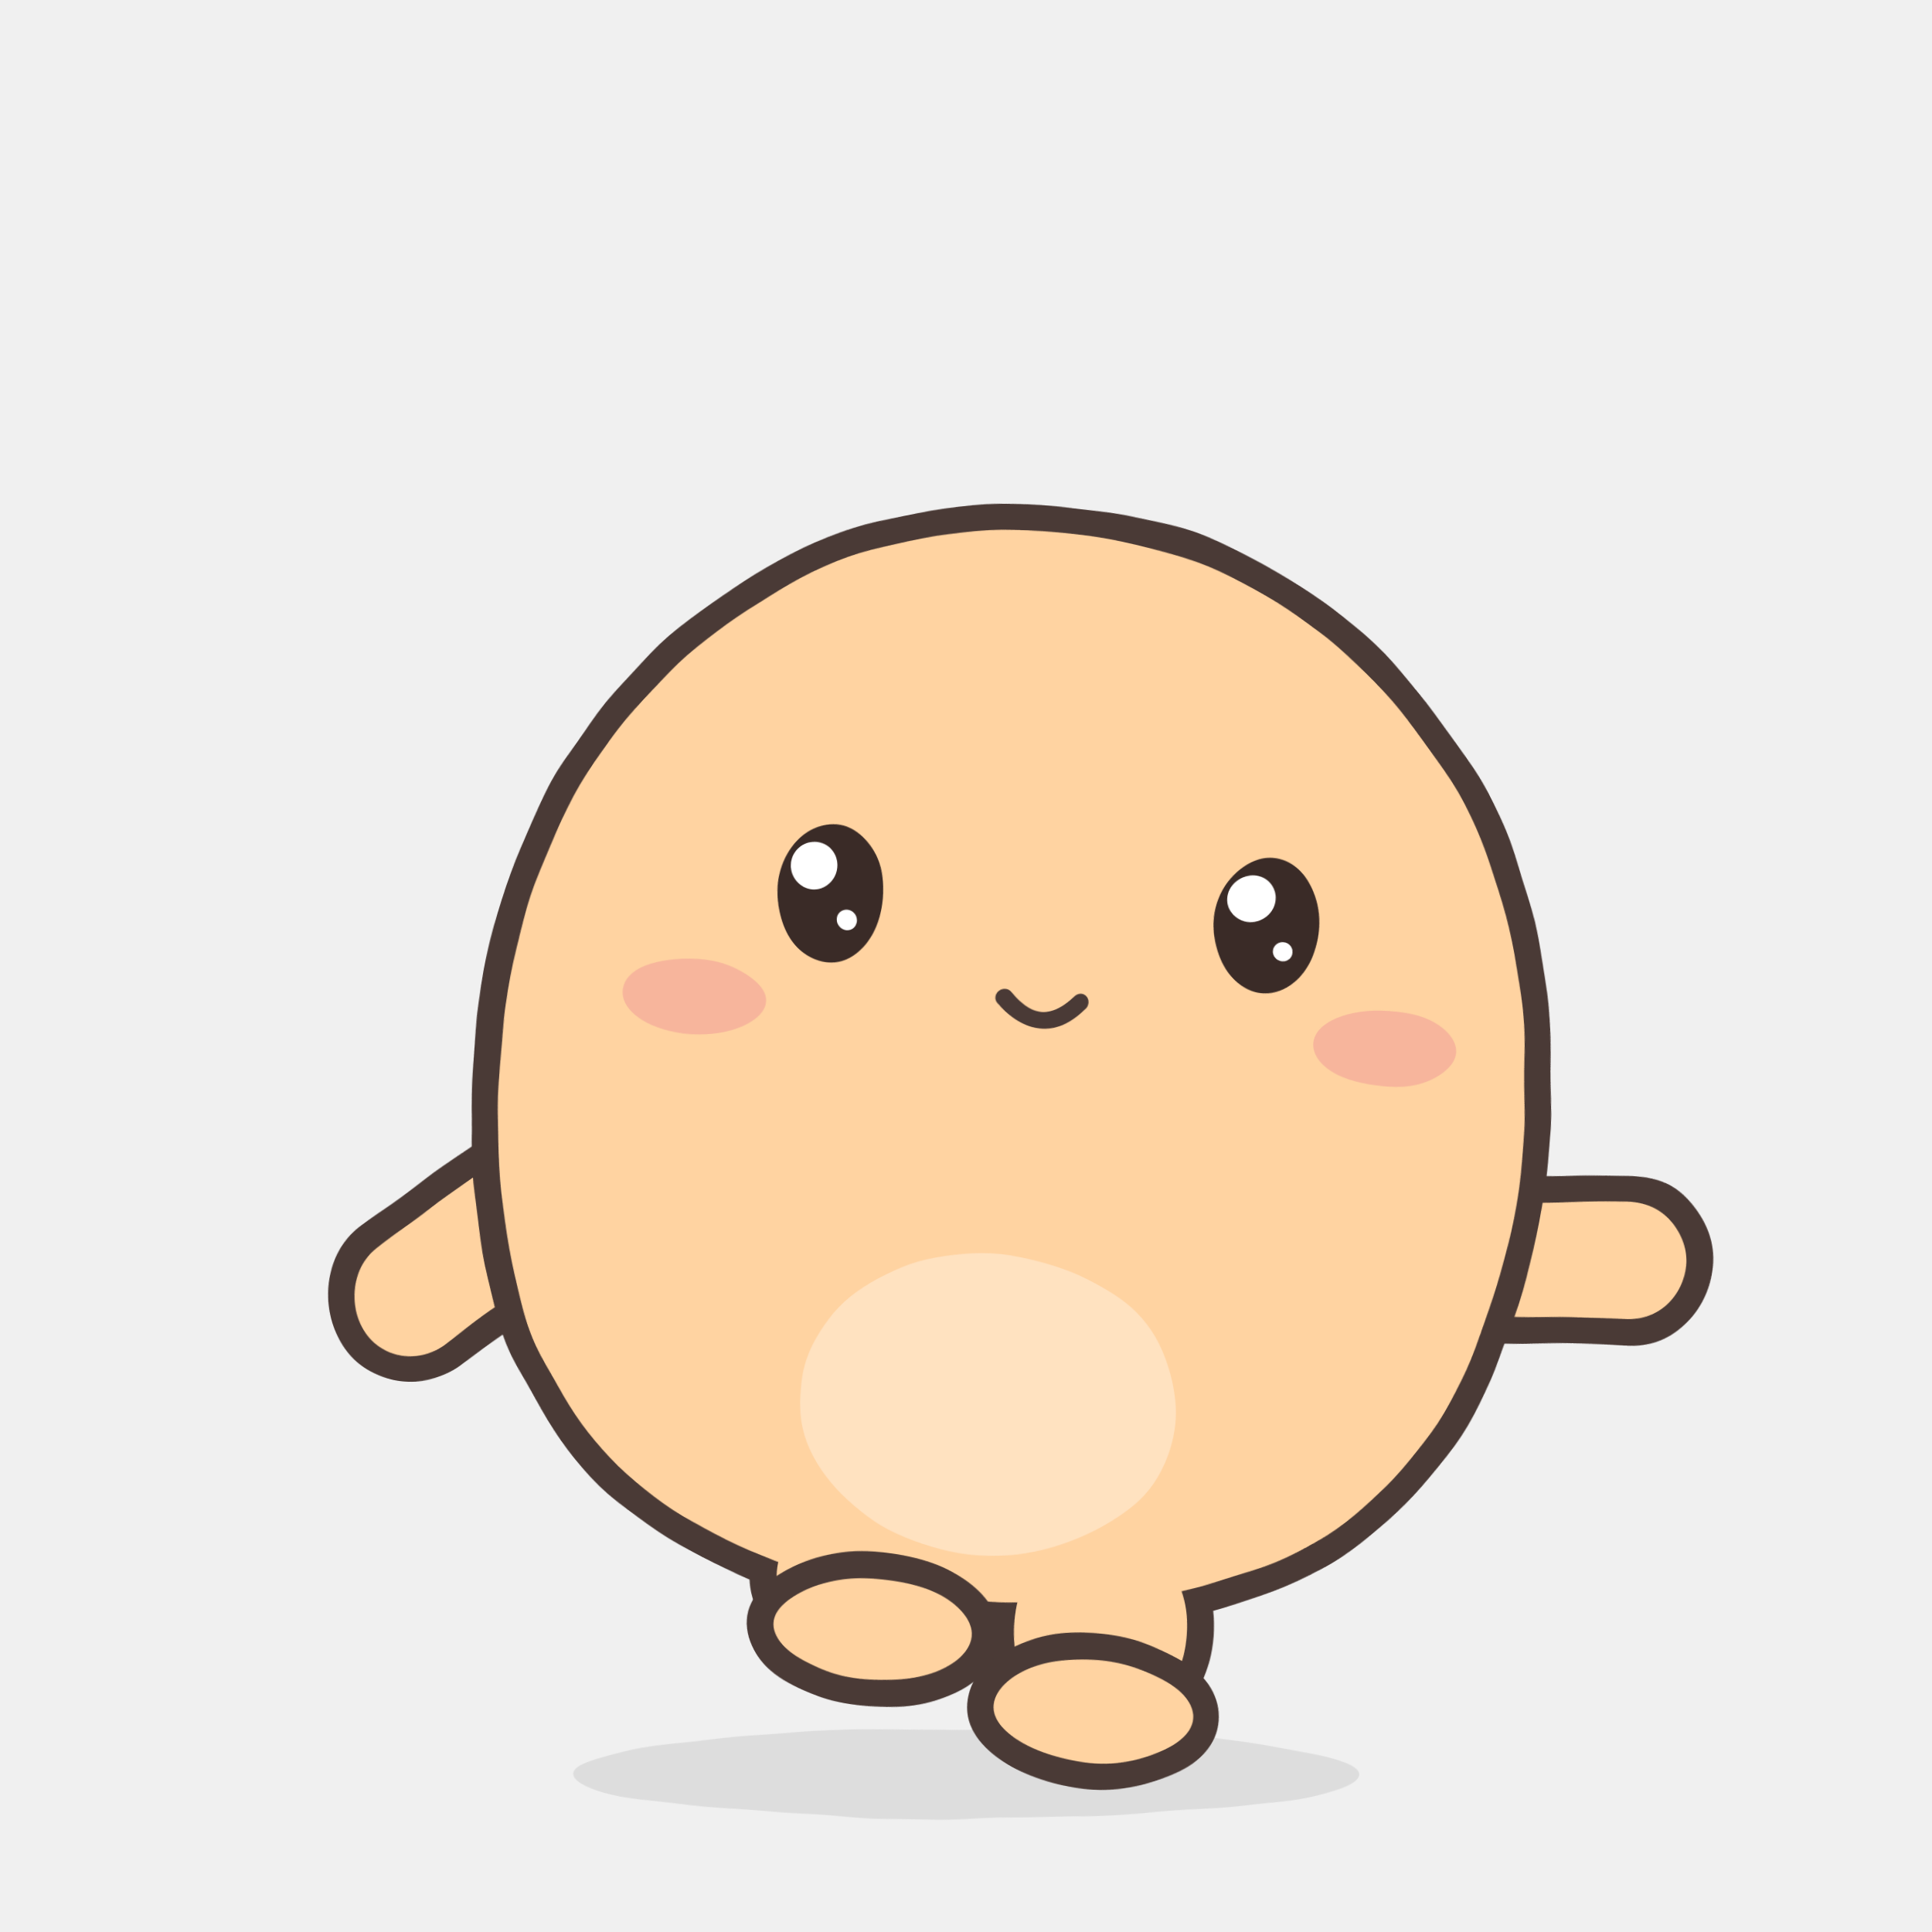
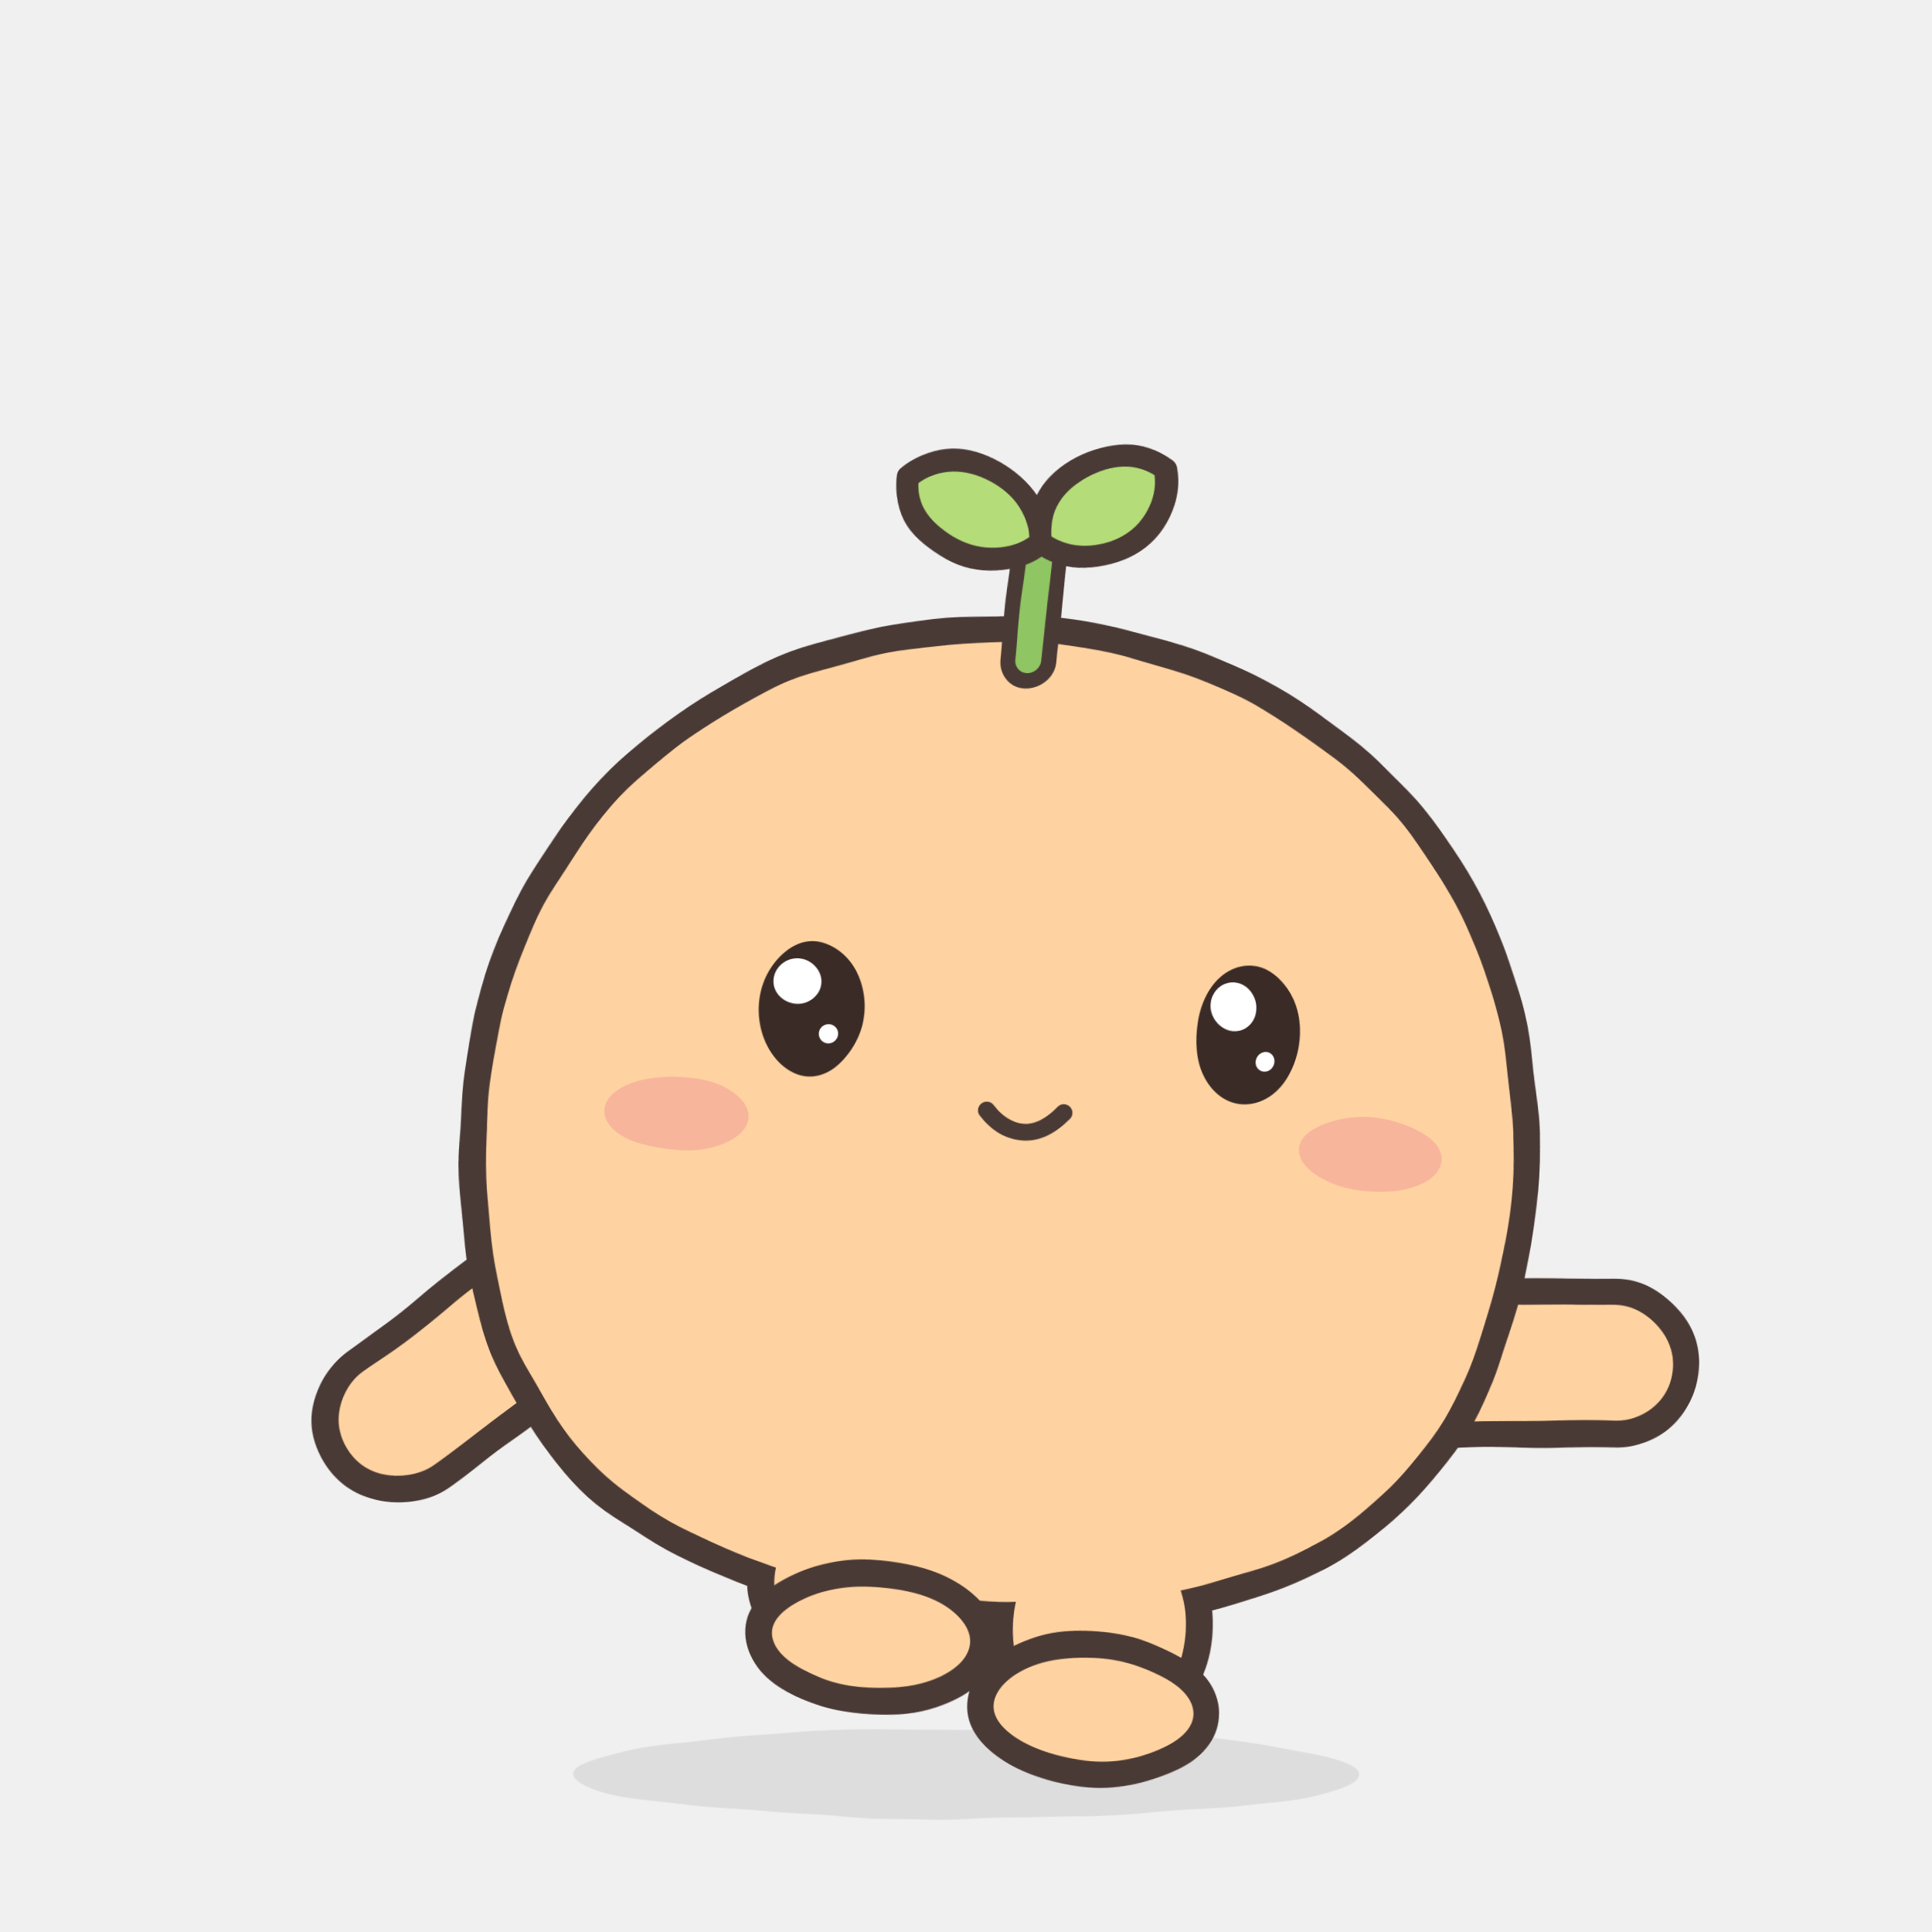
<svg xmlns="http://www.w3.org/2000/svg" width="512" height="512" viewBox="0 0 512 512">
  <defs>
    <filter id="hand" filterUnits="userSpaceOnUse" x="-20" y="-20" width="552" height="552">
      <feTurbulence type="fractalNoise" baseFrequency="0.03" numOctaves="2" seed="11" />
      <feDisplacementMap in="SourceGraphic" scale="2" xChannelSelector="R" yChannelSelector="G" />
    </filter>
  </defs>
  <g filter="url(#hand)" stroke-linecap="round" stroke-linejoin="round">
    <ellipse cx="256" cy="470" rx="104" ry="12" fill="#000" opacity="0.08" />
-     <g transform="rotate(4.33 256 451)">
-       <line x1="138.0" y1="324.0" x2="101.2" y2="354.9" stroke="#4a3a36" stroke-width="45" stroke-linecap="round" />
-       <line x1="138.0" y1="324.0" x2="101.2" y2="354.9" stroke="#ffd3a1" stroke-width="31" stroke-linecap="round" />
-       <line x1="374.0" y1="324.0" x2="421.9" y2="321.2" stroke="#4a3a36" stroke-width="45" stroke-linecap="round" />
-       <line x1="374.0" y1="324.0" x2="421.9" y2="321.2" stroke="#ffd3a1" stroke-width="31" stroke-linecap="round" />
+     <g transform="rotate(3.46 256 451)">
+       <line x1="138.0" y1="354.0" x2="101.2" y2="384.9" stroke="#4a3a36" stroke-width="45" stroke-linecap="round" />
+       <line x1="138.0" y1="354.0" x2="101.2" y2="384.9" stroke="#ffd3a1" stroke-width="31" stroke-linecap="round" />
+       <line x1="374.0" y1="354.0" x2="421.9" y2="351.2" stroke="#4a3a36" stroke-width="45" stroke-linecap="round" />
+       <line x1="374.0" y1="354.0" x2="421.9" y2="351.2" stroke="#ffd3a1" stroke-width="31" stroke-linecap="round" />
      <g>
-         <path d="M256,140.0 C333.52,140.0 392.0,203.502 392.0,287.68 C392.0,377.651 349.35,424.0 256,424.0 C162.65,424.0 120.0,377.651 120.0,287.68 C120.0,203.502 178.48,140.0 256,140.0 Z" fill="#ffd3a1" stroke="#4a3a36" stroke-width="14" />
+         <path d="M256,170.0 C333.52,170.0 392.0,226.794 392.0,302.08 C392.0,382.547 349.35,424.0 256,424.0 C162.65,424.0 120.0,382.547 120.0,302.08 C120.0,226.794 178.48,170.0 256,170.0 Z" fill="#ffd3a1" stroke="#4a3a36" stroke-width="14" />
        <path d="" fill="#ffd3a1" stroke="#4a3a36" stroke-width="14" />
-         <ellipse cx="226.0" cy="419.84" rx="23" ry="17.84" fill="#ffd3a1" stroke="#4a3a36" stroke-width="14" />
+         <ellipse cx="226.0" cy="420.706" rx="23" ry="18.706" fill="#ffd3a1" stroke="#4a3a36" stroke-width="14" />
        <ellipse cx="290.0" cy="428.5" rx="23" ry="26.5" fill="#ffd3a1" stroke="#4a3a36" stroke-width="14" />
-         <path d="M256,140.0 C333.52,140.0 392.0,203.502 392.0,287.68 C392.0,377.651 349.35,424.0 256,424.0 C162.65,424.0 120.0,377.651 120.0,287.68 C120.0,203.502 178.48,140.0 256,140.0 Z" fill="#ffd3a1" />
+         <path d="M256,170.0 C333.52,170.0 392.0,226.794 392.0,302.08 C392.0,382.547 349.35,424.0 256,424.0 C162.65,424.0 120.0,382.547 120.0,302.08 C120.0,226.794 178.48,170.0 256,170.0 Z" fill="#ffd3a1" />
        <path d="" fill="#ffd3a1" />
-         <ellipse cx="226.0" cy="419.84" rx="23" ry="17.84" fill="#ffd3a1" />
+         <ellipse cx="226.0" cy="420.706" rx="23" ry="18.706" fill="#ffd3a1" />
        <ellipse cx="290.0" cy="428.5" rx="23" ry="26.5" fill="#ffd3a1" />
      </g>
-       <ellipse cx="230" cy="433.679" rx="30" ry="17" fill="#ffd3a1" stroke="#4a3a36" stroke-width="7" />
+       <ellipse cx="230" cy="435.412" rx="30" ry="17" fill="#ffd3a1" stroke="#4a3a36" stroke-width="7" />
      <ellipse cx="290" cy="451" rx="30" ry="17" fill="#ffd3a1" stroke="#4a3a36" stroke-width="7" />
-       <ellipse cx="256" cy="372.0" rx="50" ry="40" fill="#ffe2c0" />
-       <ellipse cx="204" cy="240.0" rx="14.0" ry="18.0" fill="#3a2b27" />
-       <circle cx="199.5" cy="233.0" r="6.2" fill="#fff" />
-       <circle cx="209.0" cy="246.5" r="2.6" fill="#fff" />
-       <ellipse cx="320" cy="240.0" rx="14.0" ry="18.0" fill="#3a2b27" />
-       <circle cx="315.5" cy="233.0" r="6.2" fill="#fff" />
-       <circle cx="325.0" cy="246.5" r="2.6" fill="#fff" />
-       <ellipse cx="170" cy="270.0" rx="19" ry="10" fill="#f2a199" opacity="0.6" />
-       <ellipse cx="354" cy="270.0" rx="19" ry="10" fill="#f2a199" opacity="0.6" />
-       <path d="M252,264.0 Q262,275.0 272,264.0" fill="none" stroke="#4a3a36" stroke-width="4.5" stroke-linecap="round" stroke-linejoin="round" />
+       <path d="M256.0,175.0 Q256.1,159.0 256.8,143.1" fill="none" stroke="#4a3a36" stroke-width="15" stroke-linecap="round" />
+       <path d="M256.0,175.0 Q256.1,159.0 256.8,143.1" fill="none" stroke="#8fc562" stroke-width="7" stroke-linecap="round" />
+       <path d="M256.8,143.1 C256.3,124.4 232.3,116.0 220.9,127.8 C220.3,144.2 243.0,155.7 256.8,143.1 Z" fill="#b4dc78" stroke="#4a3a36" stroke-width="6" stroke-linejoin="round" />
+       <path d="M256.8,143.1 C272.6,153.1 293.0,137.8 289.5,121.8 C276.3,112.2 254.1,124.6 256.8,143.1 Z" fill="#b4dc78" stroke="#4a3a36" stroke-width="6" stroke-linejoin="round" />
+       <ellipse cx="204" cy="270.0" rx="14.0" ry="18.0" fill="#3a2b27" />
+       <circle cx="199.5" cy="263.0" r="6.2" fill="#fff" />
+       <circle cx="209.0" cy="276.5" r="2.6" fill="#fff" />
+       <ellipse cx="320" cy="270.0" rx="14.0" ry="18.0" fill="#3a2b27" />
+       <circle cx="315.5" cy="263.0" r="6.2" fill="#fff" />
+       <circle cx="325.0" cy="276.5" r="2.6" fill="#fff" />
+       <ellipse cx="170" cy="300.0" rx="19" ry="10" fill="#f2a199" opacity="0.6" />
+       <ellipse cx="354" cy="300.0" rx="19" ry="10" fill="#f2a199" opacity="0.6" />
+       <path d="M252,294.0 Q262,305.0 272,294.0" fill="none" stroke="#4a3a36" stroke-width="4.5" stroke-linecap="round" stroke-linejoin="round" />
    </g>
  </g>
</svg>
